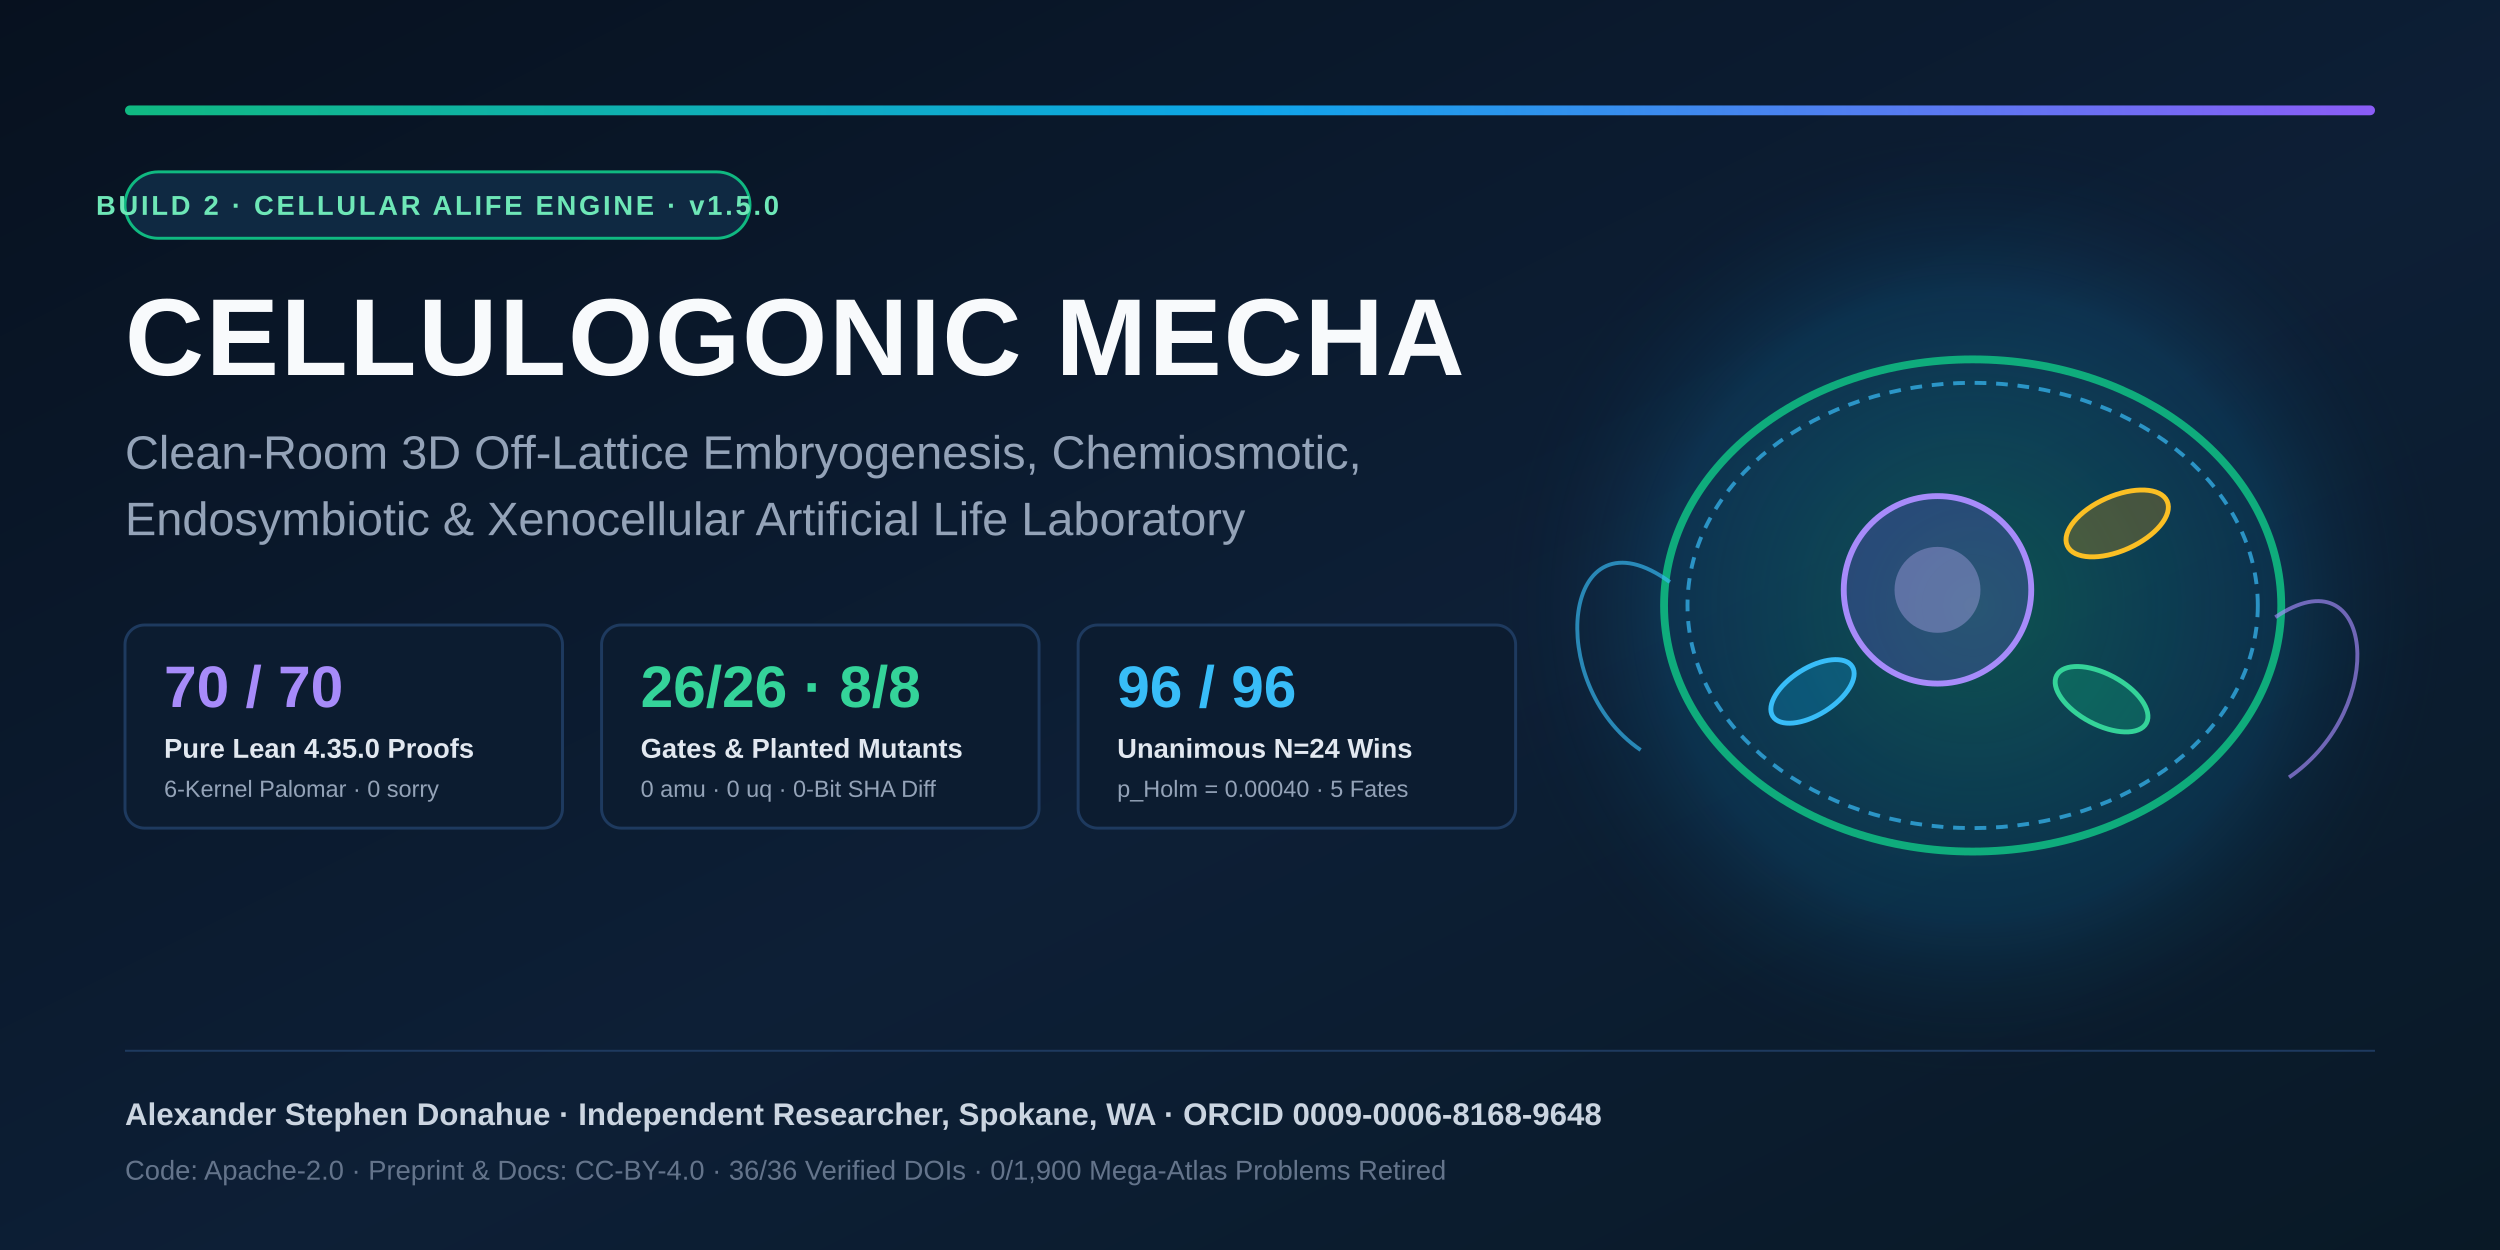
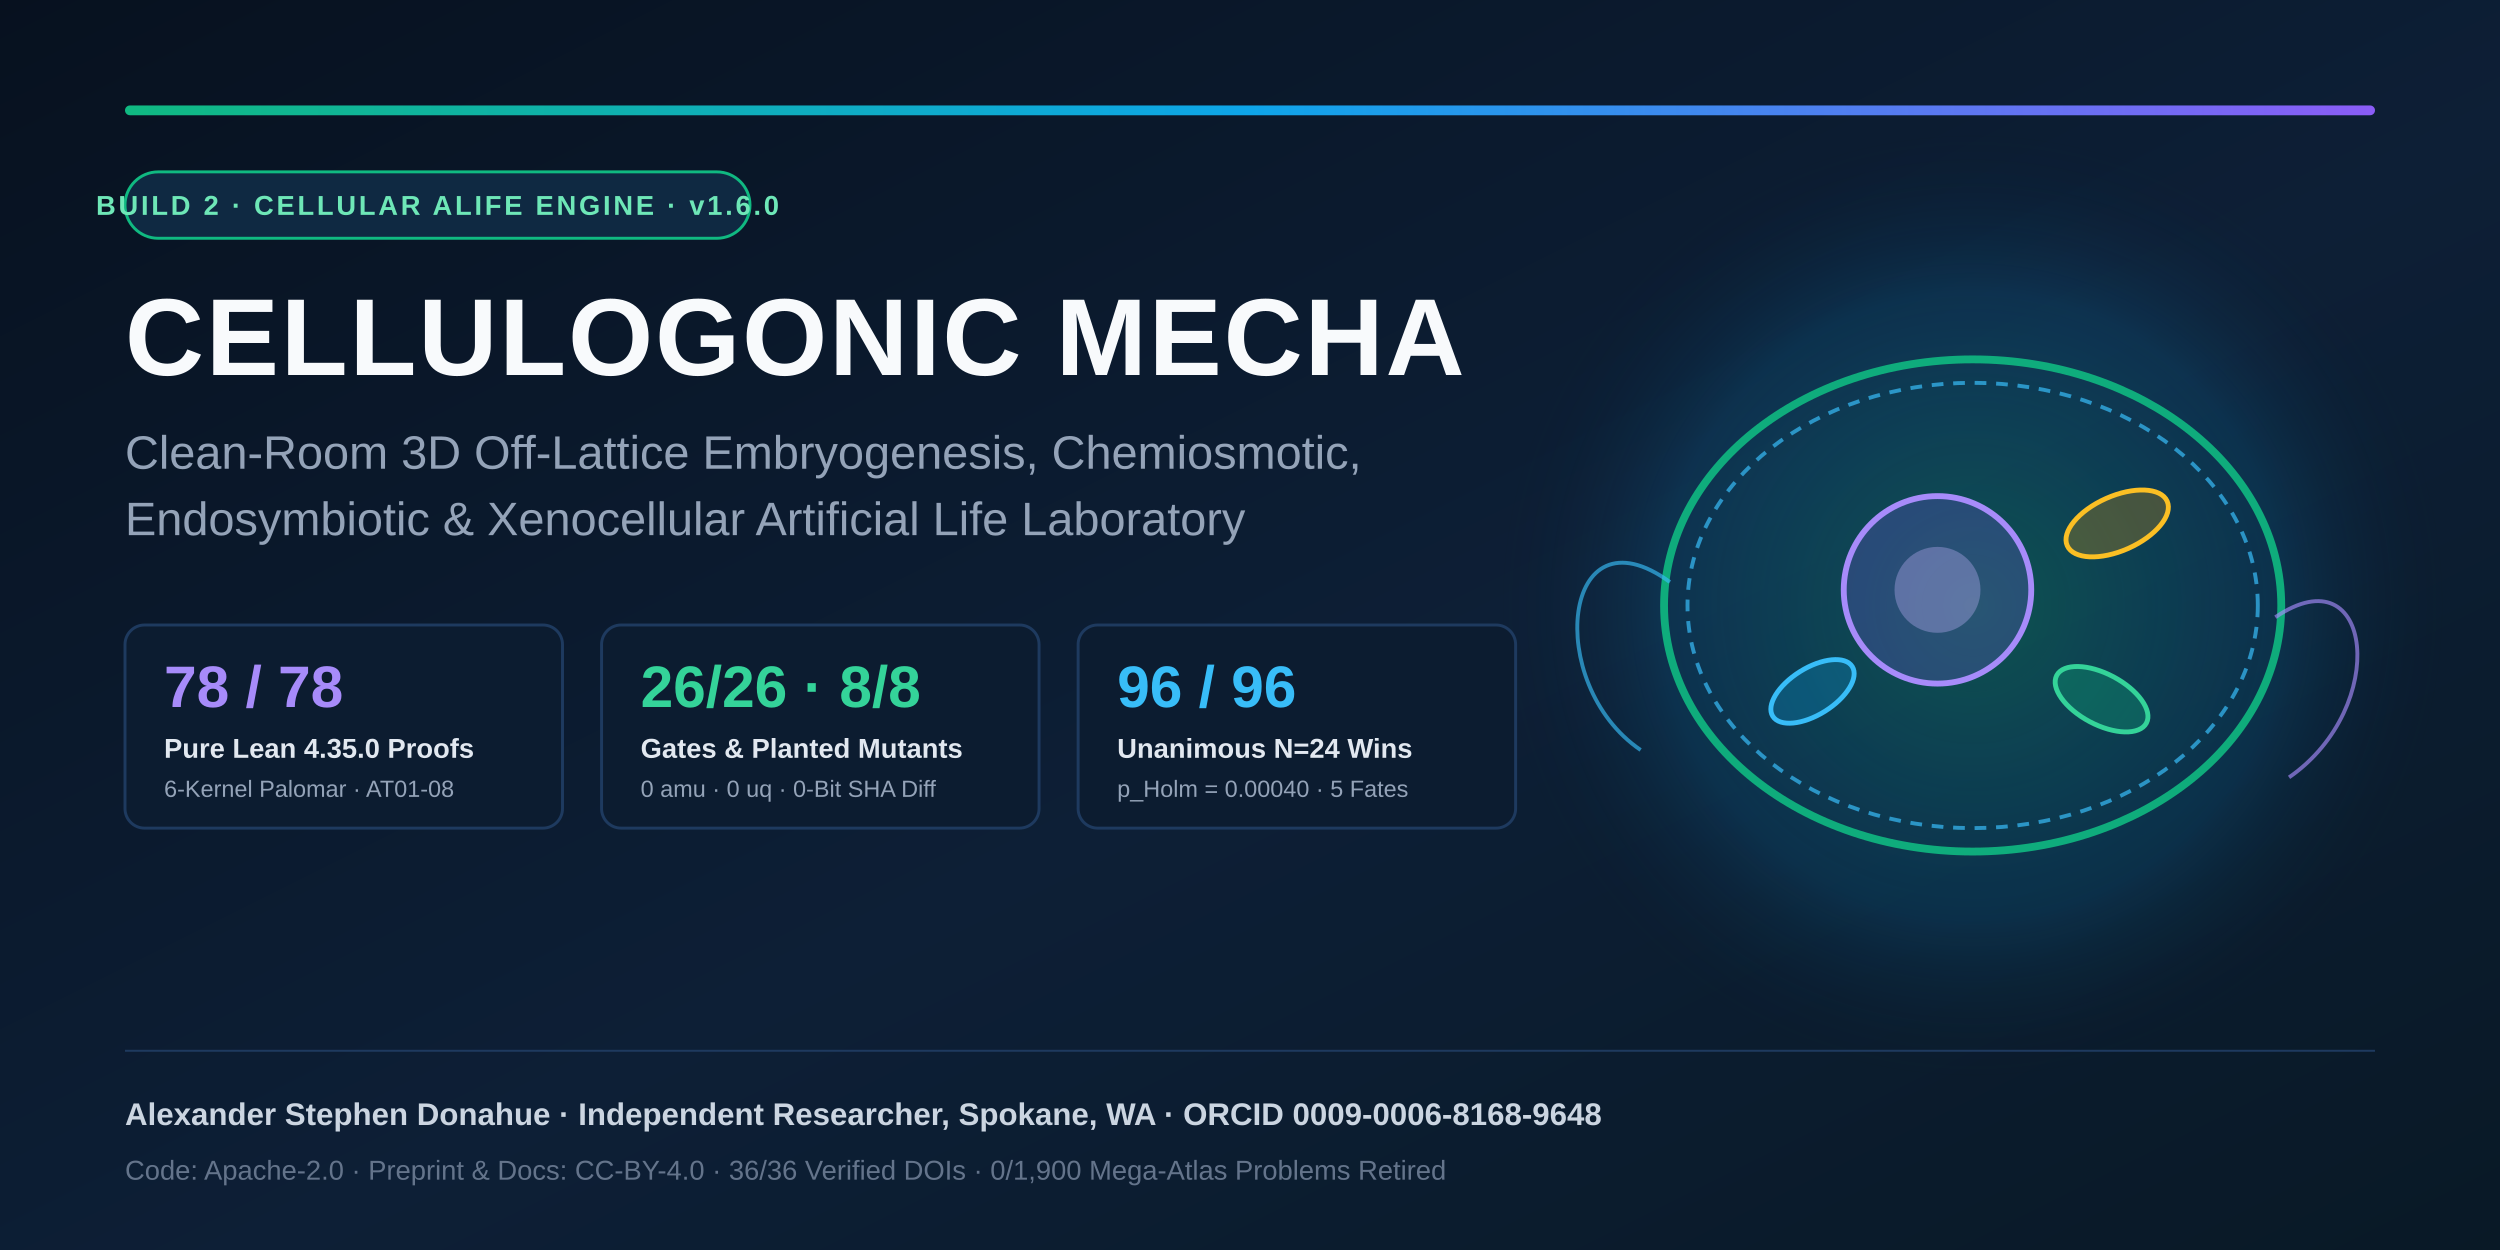
- <svg xmlns="http://www.w3.org/2000/svg" width="1280" height="640" viewBox="0 0 1280 640" role="img" aria-label="CELLULOGONIC MECHA v1.5.0 Social Preview">
+ <svg xmlns="http://www.w3.org/2000/svg" width="1280" height="640" viewBox="0 0 1280 640" role="img" aria-label="CELLULOGONIC MECHA v1.6.0 Social Preview">
  <defs>
    <linearGradient id="bg" x1="0%" y1="0%" x2="100%" y2="100%">
      <stop offset="0%" stop-color="#07111F" />
      <stop offset="55%" stop-color="#0D1F36" />
      <stop offset="100%" stop-color="#091926" />
    </linearGradient>
    <linearGradient id="accent" x1="0%" y1="0%" x2="100%" y2="0%">
      <stop offset="0%" stop-color="#10B981" />
      <stop offset="50%" stop-color="#0EA5E9" />
      <stop offset="100%" stop-color="#8B5CF6" />
    </linearGradient>
    <radialGradient id="cellGlow" cx="50%" cy="50%" r="50%">
      <stop offset="0%" stop-color="#10B981" stop-opacity="0.35" />
      <stop offset="65%" stop-color="#0EA5E9" stop-opacity="0.14" />
      <stop offset="100%" stop-color="#07111F" stop-opacity="0" />
    </radialGradient>
  </defs>
  <rect width="1280" height="640" fill="url(#bg)" />
  <circle cx="1010" cy="310" r="245" fill="url(#cellGlow)" />
  <g transform="translate(1010,310)" fill="none">
    <ellipse cx="0" cy="0" rx="158" ry="126" stroke="#10B981" stroke-width="4" stroke-opacity="0.9" />
    <ellipse cx="0" cy="0" rx="146" ry="114" stroke="#38BDF8" stroke-width="2" stroke-dasharray="6 5" stroke-opacity="0.7" />
    <circle cx="-18" cy="-8" r="48" fill="#8B5CF6" fill-opacity="0.22" stroke="#A78BFA" stroke-width="3" />
    <circle cx="-18" cy="-8" r="22" fill="#C4B5FD" fill-opacity="0.35" />
    <ellipse cx="74" cy="-42" rx="28" ry="14" transform="rotate(-24 74 -42)" fill="#F59E0B" fill-opacity="0.25" stroke="#FBBF24" stroke-width="2.5" />
    <ellipse cx="66" cy="48" rx="26" ry="13" transform="rotate(28 66 48)" fill="#10B981" fill-opacity="0.28" stroke="#34D399" stroke-width="2.5" />
    <ellipse cx="-82" cy="44" rx="24" ry="12" transform="rotate(-32 -82 44)" fill="#0EA5E9" fill-opacity="0.25" stroke="#38BDF8" stroke-width="2.5" />
    <path d="M -155,-12 C -210,-52 -220,40 -170,74" stroke="#38BDF8" stroke-width="2" stroke-opacity="0.65" />
    <path d="M 155,6 C 205,-28 214,52 162,88" stroke="#A78BFA" stroke-width="2" stroke-opacity="0.65" />
  </g>
  <rect x="64" y="54" width="1152" height="5" rx="2.5" fill="url(#accent)" />
  <rect x="64" y="88" width="320" height="34" rx="17" fill="#0F2942" stroke="#10B981" stroke-width="1.5" />
-   <text x="224" y="110" text-anchor="middle" fill="#6EE7B7" font-family="Segoe UI, Arial, sans-serif" font-size="14" font-weight="700" letter-spacing="1.4">BUILD 2 · CELLULAR ALIFE ENGINE · v1.5.0</text>
+   <text x="224" y="110" text-anchor="middle" fill="#6EE7B7" font-family="Segoe UI, Arial, sans-serif" font-size="14" font-weight="700" letter-spacing="1.4">BUILD 2 · CELLULAR ALIFE ENGINE · v1.6.0</text>
  <text x="64" y="192" fill="#F8FAFC" font-family="Segoe UI, Arial, sans-serif" font-size="56" font-weight="800" letter-spacing="1">CELLULOGONIC MECHA</text>
  <text x="64" y="240" fill="#94A3B8" font-family="Segoe UI, Arial, sans-serif" font-size="24" font-weight="400">Clean-Room 3D Off-Lattice Embryogenesis, Chemiosmotic,</text>
  <text x="64" y="274" fill="#94A3B8" font-family="Segoe UI, Arial, sans-serif" font-size="24" font-weight="400">Endosymbiotic &amp; Xenocellular Artificial Life Laboratory</text>
  <g font-family="Segoe UI, Arial, sans-serif">
    <rect x="64" y="320" width="224" height="104" rx="10" fill="#0C1C30" stroke="#1E3A5F" stroke-width="1.5" />
-     <text x="84" y="362" fill="#A78BFA" font-size="30" font-weight="800">70 / 70</text>
+     <text x="84" y="362" fill="#A78BFA" font-size="30" font-weight="800">78 / 78</text>
    <text x="84" y="388" fill="#E2E8F0" font-size="14" font-weight="600">Pure Lean 4.35.0 Proofs</text>
-     <text x="84" y="408" fill="#94A3B8" font-size="12">6-Kernel Palomar · 0 sorry</text>
+     <text x="84" y="408" fill="#94A3B8" font-size="12">6-Kernel Palomar · AT01-08</text>
    <rect x="308" y="320" width="224" height="104" rx="10" fill="#0C1C30" stroke="#1E3A5F" stroke-width="1.5" />
    <text x="328" y="362" fill="#34D399" font-size="30" font-weight="800">26/26 · 8/8</text>
    <text x="328" y="388" fill="#E2E8F0" font-size="14" font-weight="600">Gates &amp; Planted Mutants</text>
    <text x="328" y="408" fill="#94A3B8" font-size="12">0 amu · 0 uq · 0-Bit SHA Diff</text>
    <rect x="552" y="320" width="224" height="104" rx="10" fill="#0C1C30" stroke="#1E3A5F" stroke-width="1.5" />
    <text x="572" y="362" fill="#38BDF8" font-size="30" font-weight="800">96 / 96</text>
    <text x="572" y="388" fill="#E2E8F0" font-size="14" font-weight="600">Unanimous N=24 Wins</text>
    <text x="572" y="408" fill="#94A3B8" font-size="12">p_Holm = 0.00040 · 5 Fates</text>
  </g>
  <line x1="64" y1="538" x2="1216" y2="538" stroke="#1E3A5F" stroke-width="1" />
  <text x="64" y="576" fill="#CBD5E1" font-family="Segoe UI, Arial, sans-serif" font-size="16" font-weight="600">Alexander Stephen Donahue · Independent Researcher, Spokane, WA · ORCID 0009-0006-8168-9648</text>
  <text x="64" y="604" fill="#64748B" font-family="Segoe UI, Arial, sans-serif" font-size="14">Code: Apache-2.0 · Preprint &amp; Docs: CC-BY-4.0 · 36/36 Verified DOIs · 0/1,900 Mega-Atlas Problems Retired</text>
</svg>
